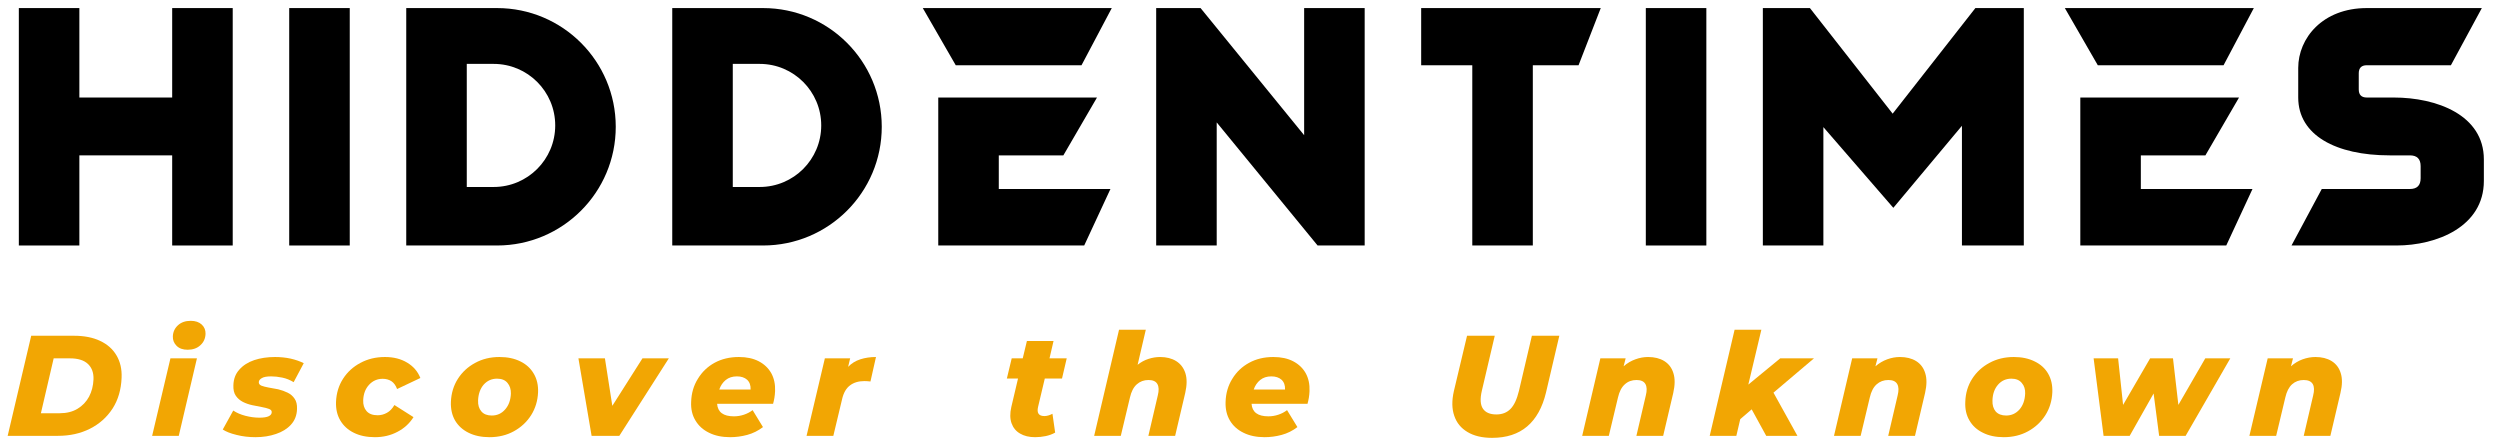
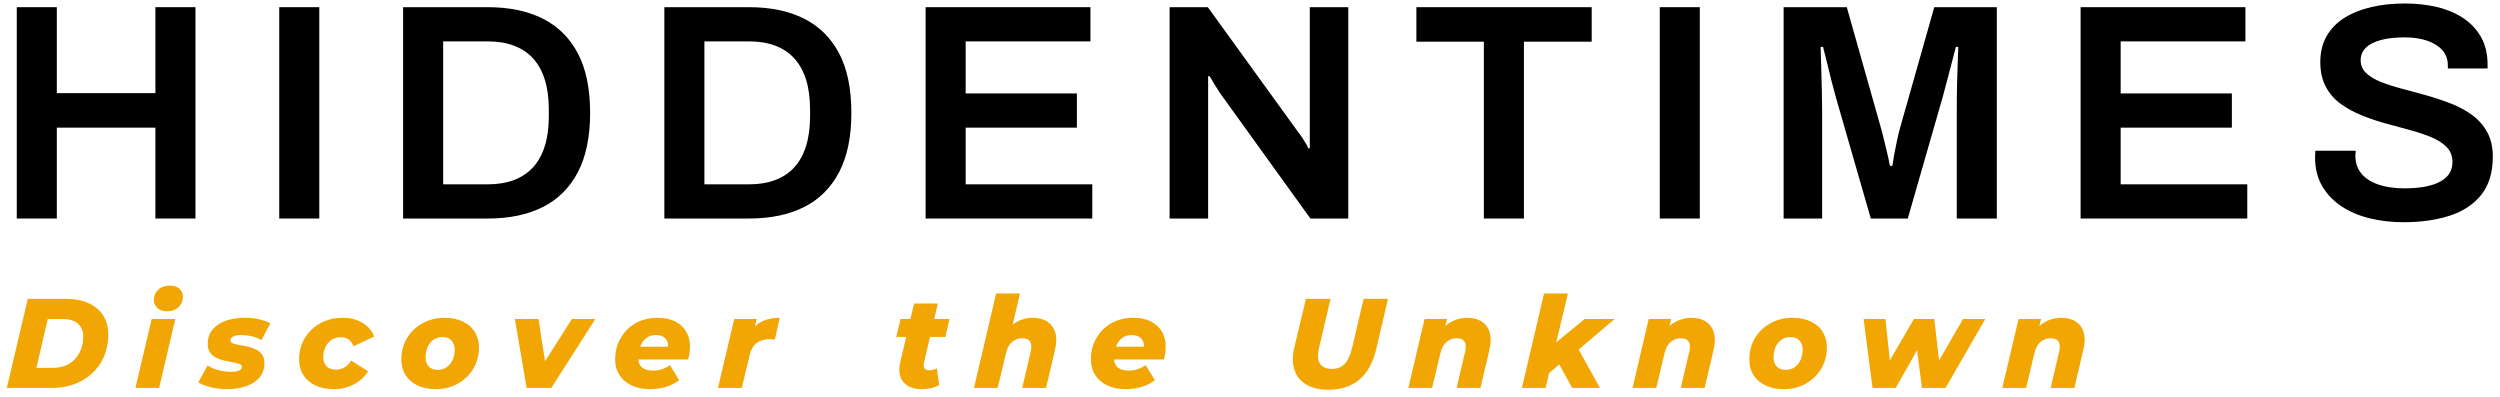
- <svg xmlns="http://www.w3.org/2000/svg" viewBox="512.5 89.5 1858.5 331.5" role="img" aria-label="HiddenTimes" class="ht-logo" part="svg">
+ <svg xmlns="http://www.w3.org/2000/svg" viewBox="512.5 89.5 2087.86 331.5" role="img" aria-label="HiddenTimes" class="ht-logo" part="svg">
  <g class="ht-wordmark" part="wordmark" fill="#000000">
-     <path class="ht-letter" part="letter" style="--i:0" fill-rule="evenodd" d="M526.5 95.5H571.5V162H640.5V95.5H685.5V272H640.5V205H571.5V272H526.5Z" />
-     <path class="ht-letter" part="letter" style="--i:1" fill-rule="evenodd" d="M727.5 95.5H772.5V272H727.5Z" />
-     <path class="ht-letter" part="letter" style="--i:2" fill-rule="evenodd" d="M814.5 95.5H882A88.25 88.25 0 0 1 882 272H814.5ZM859.5 137H879.5A45.75 45.75 0 0 1 879.5 228.5H859.5Z" />
-     <path class="ht-letter" part="letter" style="--i:3" fill-rule="evenodd" d="M1012.25 95.5H1079.75A88.25 88.25 0 0 1 1079.75 272H1012.25ZM1057.25 137H1077.25A45.75 45.75 0 0 1 1077.25 228.5H1057.25Z" />
-     <path class="ht-letter" part="letter" style="--i:4" fill-rule="evenodd" d="M1198.5 95.5H1339L1316.5 138H1223ZM1210 162H1328L1303 205H1255V230H1338L1318.5 272H1210Z" />
-     <path class="ht-letter" part="letter" style="--i:5" fill-rule="evenodd" d="M1372 95.5H1405L1482 190V95.5H1527V272H1492L1417 180.5V272H1372Z" />
-     <path class="ht-letter" part="letter" style="--i:6" fill-rule="evenodd" d="M1569 95.5H1702.5L1686 138H1652V272H1607V138H1569Z" />
-     <path class="ht-letter" part="letter" style="--i:7" fill-rule="evenodd" d="M1736 95.5H1781V272H1736Z" />
-     <path class="ht-letter" part="letter" style="--i:8" fill-rule="evenodd" d="M1823 95.5H1858L1919.5 174L1981 95.5H2017V272H1971V183L1920 244L1868 184V272H1823Z" />
-     <path class="ht-letter" part="letter" style="--i:9" fill-rule="evenodd" d="M2047.5 95.5H2188L2165.5 138H2072ZM2059 162H2177L2152 205H2104V230H2187L2167.5 272H2059Z" />
-     <path class="ht-letter" part="letter" style="--i:10" fill-rule="evenodd" d="M2272 95.5H2357.5L2334.5 138H2272Q2266 138 2266 144V156Q2266 162 2272 162H2292C2324 162 2359 175 2359 208V224C2359 258 2324 272 2294 272H2216L2238.5 230H2304Q2312 230 2312 222V213Q2312 205 2304 205H2289C2249 205 2221 190 2221 162V140C2221 118 2239 95.5 2272 95.5Z" />
+     <path class="ht-letter" part="letter" style="--i:0" fill-rule="evenodd" d="M559.95 272L526.5 272L526.5 95.5L559.95 95.5L559.95 167.28L642.28 167.28L642.28 95.5L675.73 95.5L675.73 272L642.28 272L642.28 196.1L559.95 196.1L559.95 272Z" />
+     <path class="ht-letter" part="letter" style="--i:1" fill-rule="evenodd" d="M779.16 272L745.71 272L745.71 95.5L779.16 95.5L779.16 272Z" />
+     <path class="ht-letter" part="letter" style="--i:2" fill-rule="evenodd" d="M919.91 272L849.15 272L849.15 95.5L919.91 95.5Q946.67 95.5 965.71 105.02Q984.75 114.54 995.04 133.96Q1005.33 153.39 1005.33 183.75L1005.33 183.75Q1005.33 213.85 995.04 233.41Q984.75 252.96 965.71 262.48Q946.67 272 919.91 272L919.91 272ZM882.6 124.06L882.6 243.44L919.91 243.44Q932.26 243.44 941.78 239.84Q951.3 236.24 957.73 229.16Q964.16 222.09 967.51 211.41Q970.85 200.73 970.85 186.58L970.85 186.58L970.85 181.18Q970.85 166.77 967.51 156.09Q964.16 145.41 957.73 138.34Q951.3 131.26 941.78 127.66Q932.26 124.06 919.91 124.06L919.91 124.06L882.6 124.06Z" />
+     <path class="ht-letter" part="letter" style="--i:3" fill-rule="evenodd" d="M1138.09 272L1067.33 272L1067.33 95.5L1138.09 95.5Q1164.85 95.5 1183.89 105.02Q1202.93 114.54 1213.22 133.96Q1223.51 153.39 1223.51 183.75L1223.51 183.75Q1223.51 213.85 1213.22 233.41Q1202.93 252.96 1183.89 262.48Q1164.85 272 1138.09 272L1138.09 272ZM1100.78 124.06L1100.78 243.44L1138.09 243.44Q1150.44 243.44 1159.96 239.84Q1169.48 236.24 1175.91 229.16Q1182.34 222.09 1185.69 211.41Q1189.03 200.73 1189.03 186.58L1189.03 186.58L1189.03 181.18Q1189.03 166.77 1185.69 156.09Q1182.34 145.41 1175.91 138.34Q1169.48 131.26 1159.96 127.66Q1150.44 124.06 1138.09 124.06L1138.09 124.06L1100.78 124.06Z" />
+     <path class="ht-letter" part="letter" style="--i:4" fill-rule="evenodd" d="M1424.72 272L1285.52 272L1285.52 95.5L1423.17 95.5L1423.17 124.06L1318.97 124.06L1318.97 167.54L1411.85 167.54L1411.85 196.1L1318.97 196.1L1318.97 243.44L1424.72 243.44L1424.72 272Z" />
+     <path class="ht-letter" part="letter" style="--i:5" fill-rule="evenodd" d="M1521.46 272L1489.29 272L1489.29 95.5L1521.2 95.5L1596.58 199.7Q1597.87 201.25 1599.67 203.95Q1601.47 206.65 1603.02 209.22Q1604.56 211.79 1605.07 213.34L1605.07 213.34L1606.36 213.34Q1606.36 209.74 1606.36 206.39Q1606.36 203.05 1606.36 199.7L1606.36 199.7L1606.36 95.5L1638.52 95.5L1638.52 272L1606.87 272L1531.23 167.03Q1529.17 163.94 1526.47 159.44Q1523.77 154.93 1522.74 153.13L1522.74 153.13L1521.46 153.13Q1521.46 156.48 1521.46 159.95Q1521.46 163.42 1521.46 167.03L1521.46 167.03L1521.46 272Z" />
+     <path class="ht-letter" part="letter" style="--i:6" fill-rule="evenodd" d="M1785.19 272L1751.74 272L1751.74 124.32L1695.39 124.32L1695.39 95.5L1841.79 95.5L1841.79 124.32L1785.19 124.32L1785.19 272Z" />
+     <path class="ht-letter" part="letter" style="--i:7" fill-rule="evenodd" d="M1932.09 272L1898.64 272L1898.64 95.5L1932.09 95.5L1932.09 272Z" />
+     <path class="ht-letter" part="letter" style="--i:8" fill-rule="evenodd" d="M2034.25 272L2002.08 272L2002.08 95.5L2054.83 95.5L2082.62 193.78Q2084.16 198.93 2085.7 205.36Q2087.25 211.79 2088.66 217.71Q2090.08 223.63 2090.85 228L2090.85 228L2092.91 228Q2093.42 224.14 2094.45 218.48Q2095.48 212.82 2096.89 206.26Q2098.31 199.7 2100.11 193.53L2100.11 193.53L2127.9 95.5L2180.13 95.5L2180.13 272L2146.68 272L2146.68 182.72Q2146.68 170.89 2146.94 159.05Q2147.19 147.22 2147.58 138.72Q2147.97 130.23 2147.97 128.69L2147.97 128.69L2145.91 128.69Q2145.39 131.01 2143.34 138.72Q2141.28 146.44 2138.96 155.45Q2136.65 164.45 2134.84 170.89L2134.84 170.89L2105.77 272L2074.9 272L2045.82 171.14Q2044.28 165.74 2042.35 158.15Q2040.42 150.56 2038.49 142.58Q2036.56 134.61 2035.02 128.69L2035.02 128.69L2032.96 128.69Q2033.22 135.64 2033.47 145.29Q2033.73 154.93 2033.99 164.84Q2034.25 174.74 2034.25 182.72L2034.25 182.72L2034.25 272Z" />
+     <path class="ht-letter" part="letter" style="--i:9" fill-rule="evenodd" d="M2389.3 272L2250.1 272L2250.1 95.5L2387.75 95.5L2387.75 124.06L2283.55 124.06L2283.55 167.54L2376.43 167.54L2376.43 196.1L2283.55 196.1L2283.55 243.44L2389.3 243.44L2389.3 272Z" />
+     <path class="ht-letter" part="letter" style="--i:10" fill-rule="evenodd" d="M2519.75 275.09L2519.75 275.09Q2505.08 275.09 2491.71 271.87Q2478.33 268.66 2468.03 261.84Q2457.74 255.02 2451.83 244.86Q2445.91 234.69 2445.91 220.8L2445.91 220.8Q2445.91 219.26 2446.04 217.71Q2446.17 216.17 2446.17 215.4L2446.17 215.4L2479.87 215.4Q2479.87 215.91 2479.74 217.33Q2479.61 218.74 2479.61 219.77L2479.61 219.77Q2479.61 228.26 2484.5 234.31Q2489.39 240.35 2498.65 243.57Q2507.91 246.79 2520.52 246.79L2520.52 246.79Q2529.01 246.79 2535.57 245.76Q2542.13 244.73 2546.89 242.8Q2551.65 240.87 2554.74 238.17Q2557.83 235.47 2559.24 232.12Q2560.66 228.78 2560.66 224.92L2560.66 224.92Q2560.66 217.45 2556.03 212.57Q2551.4 207.68 2543.55 204.33Q2535.7 200.99 2525.8 198.29Q2515.89 195.59 2505.47 192.76Q2495.05 189.92 2485.14 185.94Q2475.24 181.95 2467.39 176.29Q2459.54 170.63 2454.91 162.01Q2450.28 153.39 2450.28 141.3L2450.28 141.3Q2450.28 128.95 2455.56 119.69Q2460.83 110.42 2470.48 104.38Q2480.13 98.33 2492.99 95.37Q2505.86 92.41 2521.04 92.41L2521.04 92.41Q2535.19 92.41 2547.67 95.37Q2560.14 98.33 2569.66 104.63Q2579.18 110.94 2584.59 120.59Q2589.99 130.23 2589.99 143.61L2589.99 143.61L2589.99 146.7L2556.8 146.7L2556.8 144.13Q2556.8 136.67 2552.3 131.52Q2547.79 126.37 2539.69 123.54Q2531.59 120.71 2520.78 120.71L2520.78 120.71Q2509.2 120.71 2500.97 122.9Q2492.73 125.09 2488.36 129.33Q2483.99 133.58 2483.99 139.75L2483.99 139.75Q2483.99 146.19 2488.62 150.56Q2493.25 154.93 2501.1 158.02Q2508.94 161.11 2518.85 163.68Q2528.75 166.25 2539.18 169.21Q2549.6 172.17 2559.5 176.03Q2569.41 179.89 2577.25 185.68Q2585.1 191.47 2589.73 199.96Q2594.36 208.45 2594.36 220.28L2594.36 220.28Q2594.36 240.1 2584.72 252.19Q2575.07 264.28 2558.21 269.68Q2541.36 275.09 2519.75 275.09Z" />
  </g>
  <g class="ht-tagline" part="tagline" fill="#F2A603">
    <path class="ht-tagline-letter" part="tagline-letter" style="--i:0" d="M555.6 413.5L518.2 413.5L535.7 339.1L567.5 339.1Q578.9 339.1 586.9 342.9Q595 346.7 599.1 353.7Q603.3 360.8 602.9 370.3L602.9 370.3Q602.4 383.5 596.2 393.2Q589.9 402.9 579.4 408.2Q568.9 413.5 555.6 413.5L555.6 413.5ZM552.4 355.9L542.9 396.7L556.9 396.7Q564.6 396.7 570.1 393.4Q575.6 390.1 578.7 384.4Q581.7 378.7 582 371.6L582 371.6Q582.3 364.2 577.8 360Q573.4 355.9 564.5 355.9L564.5 355.9L552.4 355.9Z" />
    <path class="ht-tagline-letter" part="tagline-letter" style="--i:1" d="M645.4 413.5L625.6 413.5L639.2 355.9L658.9 355.9L645.4 413.5ZM652 349.5L652 349.5Q646.7 349.5 643.8 346.6Q640.8 343.6 641 339.5L641 339.5Q641.2 334.6 644.8 331.3Q648.4 328 654.3 328L654.3 328Q659.5 328 662.5 330.8Q665.4 333.5 665.3 337.7L665.3 337.7Q665.1 342.9 661.4 346.2Q657.8 349.5 652 349.5Z" />
    <path class="ht-tagline-letter" part="tagline-letter" style="--i:2" d="M702.4 414.5L702.4 414.5Q694.9 414.5 688.3 412.8Q681.7 411.2 678.1 408.8L678.1 408.8L685.9 394.7Q689.6 397.2 694.9 398.6Q700.3 400 705.3 400L705.3 400Q710.1 400 712.3 398.9Q714.5 397.8 714.5 395.9L714.5 395.9Q714.6 394.3 712.5 393.5Q710.4 392.7 707.1 392.1Q703.7 391.5 700 390.7Q696.3 389.9 693.1 388.3Q689.8 386.6 687.8 383.7Q685.8 380.8 686 375.9L686 375.9Q686.2 368.9 690.4 364.3Q694.5 359.6 701.5 357.2Q708.4 354.9 717 354.9L717 354.9Q723 354.9 728.6 356.1Q734.2 357.4 738.3 359.5L738.3 359.5L730.8 373.6Q726.7 371.1 722.3 370.2Q717.9 369.3 714.1 369.3L714.1 369.3Q709.2 369.3 707.1 370.6Q704.9 371.9 704.9 373.6L704.9 373.6Q704.8 375.3 706.8 376.2Q708.9 377 712.2 377.6Q715.5 378.1 719.3 378.9Q723 379.8 726.3 381.4Q729.6 383 731.5 385.9Q733.5 388.7 733.3 393.6L733.3 393.6Q733.1 400.5 728.8 405.2Q724.6 409.8 717.7 412.1Q710.8 414.5 702.4 414.5Z" />
    <path class="ht-tagline-letter" part="tagline-letter" style="--i:3" d="M791.2 414.5L791.2 414.5Q782.1 414.5 775.5 411.2Q769 408 765.5 402.1Q762 396.2 762.3 388.2L762.3 388.2Q762.7 378.6 767.5 371.1Q772.3 363.6 780.4 359.3Q788.5 354.9 798.7 354.9L798.7 354.9Q808.3 354.9 815.2 359.1Q822.1 363.2 825 370.5L825 370.5L807.7 378.7Q806.2 374.7 803.5 372.9Q800.7 371.1 797 371.1L797 371.1Q791 371.1 786.9 375.5Q782.8 379.9 782.5 387L782.5 387Q782.3 392 785 395.1Q787.7 398.2 793.2 398.2L793.2 398.2Q796.9 398.2 800.1 396.4Q803.3 394.7 805.7 390.6L805.7 390.6L819.9 399.6Q815.5 406.6 808 410.5Q800.5 414.5 791.2 414.5Z" />
    <path class="ht-tagline-letter" part="tagline-letter" style="--i:4" d="M876.4 414.5L876.4 414.5Q867.4 414.5 860.8 411.2Q854.3 408 850.8 402.1Q847.4 396.2 847.7 388.2L847.7 388.2Q848.1 378.6 852.9 371.1Q857.7 363.6 865.7 359.3Q873.7 354.9 883.8 354.9L883.8 354.9Q892.8 354.9 899.4 358.2Q905.9 361.4 909.3 367.3Q912.8 373.2 912.5 381.1L912.5 381.1Q912.1 390.6 907.3 398.2Q902.5 405.7 894.5 410.1Q886.5 414.5 876.4 414.5ZM878.1 398.4L878.1 398.4Q884.1 398.4 888 393.9Q892 389.4 892.3 382.1L892.3 382.1Q892.4 377.3 889.8 374.2Q887.2 371 882 371L882 371Q876.1 371 872.1 375.4Q868.2 379.9 867.9 387.2L867.9 387.2Q867.7 392.3 870.4 395.4Q873 398.4 878.1 398.4Z" />
    <path class="ht-tagline-letter" part="tagline-letter" style="--i:5" d="M972.9 413.5L952.3 413.5L942.5 355.9L962.2 355.9L967.7 391.2L990.1 355.9L1009.7 355.9L972.9 413.5Z" />
    <path class="ht-tagline-letter" part="tagline-letter" style="--i:6" d="M1055.3 414.5L1055.3 414.5Q1046.2 414.5 1039.6 411.2Q1033 408 1029.5 402.1Q1025.9 396.2 1026.3 388.2L1026.3 388.2Q1026.6 378.6 1031.3 371.1Q1035.9 363.5 1043.7 359.2Q1051.6 354.9 1061.8 354.9L1061.8 354.9Q1070.5 354.9 1076.6 358.1Q1082.7 361.3 1085.9 367Q1089 372.7 1088.7 380.2L1088.7 380.2Q1088.6 382.8 1088.2 385.2Q1087.8 387.6 1087.2 389.7L1087.2 389.7L1045.6 389.7Q1046.3 399 1058.1 399L1058.1 399Q1061.9 399 1065.5 397.8Q1069.1 396.6 1072 394.4L1072 394.4L1079.7 407Q1074.3 411.1 1068 412.8Q1061.7 414.5 1055.3 414.5ZM1047.2 379.1L1047.2 379.1L1070.5 379.1Q1070.7 374.4 1067.9 371.8Q1065.1 369.3 1060.3 369.3L1060.3 369.3Q1055.3 369.3 1052 372Q1048.7 374.7 1047.2 379.1Z" />
    <path class="ht-tagline-letter" part="tagline-letter" style="--i:7" d="M1132 413.5L1112.1 413.5L1125.7 355.9L1144.5 355.9L1143 362.2Q1146.8 358.3 1152.1 356.6Q1157.4 354.9 1163.7 354.9L1163.7 354.9L1159.6 373.1Q1157.2 372.8 1155.1 372.8L1155.1 372.8Q1148.6 372.8 1144.4 376Q1140.1 379.2 1138.5 386.3L1138.5 386.3L1132 413.5Z" />
    <path class="ht-tagline-letter" part="tagline-letter" style="--i:8" d="M1282 414.5L1282 414.5Q1275.3 414.5 1270.8 411.8Q1266.3 409.2 1264.5 404.2Q1262.7 399.2 1264.3 392.1L1264.3 392.1L1269.3 370.9L1261 370.9L1264.6 355.9L1272.8 355.9L1275.9 343L1295.7 343L1292.7 355.9L1305.5 355.9L1302 370.9L1289.2 370.9L1284.2 392Q1282.6 398.8 1288.9 398.8L1288.9 398.8Q1291.7 398.8 1294.9 397.1L1294.9 397.1L1296.9 411.1Q1293.7 412.9 1289.8 413.7Q1285.9 414.5 1282 414.5Z" />
    <path class="ht-tagline-letter" part="tagline-letter" style="--i:9" d="M1374.9 354.9L1374.9 354.9Q1381.9 354.9 1386.8 357.9Q1391.8 361 1393.7 366.9Q1395.6 372.8 1393.6 381.6L1393.6 381.6L1386.1 413.5L1366.2 413.5L1373.2 383.5Q1374.6 378 1372.9 375Q1371.2 372 1366.3 372L1366.3 372Q1361.2 372 1357.6 375.2Q1354 378.4 1352.5 385L1352.5 385L1345.7 413.5L1325.9 413.5L1344.4 334.6L1364.3 334.6L1358.2 360.7Q1361.9 357.7 1366.3 356.3Q1370.6 354.9 1374.9 354.9Z" />
    <path class="ht-tagline-letter" part="tagline-letter" style="--i:10" d="M1452.6 414.5L1452.6 414.5Q1443.5 414.5 1436.9 411.2Q1430.3 408 1426.8 402.1Q1423.3 396.2 1423.6 388.2L1423.6 388.2Q1423.9 378.6 1428.6 371.1Q1433.2 363.5 1441.1 359.2Q1448.9 354.9 1459.1 354.9L1459.1 354.9Q1467.8 354.9 1473.9 358.1Q1480 361.3 1483.2 367Q1486.3 372.7 1486 380.2L1486 380.2Q1485.9 382.8 1485.5 385.2Q1485.1 387.6 1484.5 389.7L1484.5 389.7L1442.9 389.7Q1443.6 399 1455.4 399L1455.4 399Q1459.2 399 1462.8 397.8Q1466.4 396.6 1469.3 394.4L1469.3 394.4L1477 407Q1471.6 411.1 1465.3 412.8Q1459 414.5 1452.6 414.5ZM1444.5 379.1L1444.5 379.1L1467.8 379.1Q1468 374.4 1465.2 371.8Q1462.4 369.3 1457.6 369.3L1457.6 369.3Q1452.6 369.3 1449.3 372Q1446 374.7 1444.5 379.1Z" />
    <path class="ht-tagline-letter" part="tagline-letter" style="--i:11" d="M1621.7 415L1621.7 415Q1610.7 415 1603.5 410.7Q1596.2 406.4 1593.6 398.6Q1590.9 390.9 1593.3 380.3L1593.3 380.3L1603.1 339.1L1623.7 339.1L1614.1 380Q1612 389 1614.9 393.3Q1617.8 397.6 1624.9 397.6L1624.9 397.6Q1631.4 397.6 1635.4 393.5Q1639.4 389.5 1641.7 380L1641.7 380L1651.3 339.1L1671.7 339.1L1661.8 381.3Q1657.8 398 1647.8 406.5Q1637.8 415 1621.7 415Z" />
    <path class="ht-tagline-letter" part="tagline-letter" style="--i:12" d="M1737.7 354.9L1737.7 354.9Q1744.8 354.9 1749.7 357.9Q1754.7 361 1756.5 366.9Q1758.4 372.8 1756.4 381.6L1756.4 381.6L1748.9 413.5L1729 413.5L1736 383.5Q1737.4 378 1735.7 375Q1734 372 1729.1 372L1729.1 372Q1723.9 372 1720.4 375.2Q1716.8 378.4 1715.3 385L1715.3 385L1708.5 413.5L1688.7 413.5L1702.2 355.9L1721 355.9L1719.5 361.8Q1723.5 358.3 1728.3 356.6Q1733 354.9 1737.7 354.9Z" />
    <path class="ht-tagline-letter" part="tagline-letter" style="--i:13" d="M1803.3 413.5L1783.5 413.5L1802 334.6L1821.9 334.6L1812.2 375.4L1835.9 355.9L1861 355.9L1830.9 381.4L1848.7 413.5L1825.5 413.5L1814.7 393.8L1806.2 401.1L1803.3 413.5Z" />
    <path class="ht-tagline-letter" part="tagline-letter" style="--i:14" d="M1924.9 354.9L1924.9 354.9Q1932 354.9 1936.9 357.9Q1941.9 361 1943.7 366.9Q1945.6 372.8 1943.6 381.6L1943.6 381.6L1936.1 413.5L1916.2 413.5L1923.2 383.5Q1924.6 378 1922.9 375Q1921.2 372 1916.3 372L1916.3 372Q1911.2 372 1907.6 375.2Q1904 378.4 1902.5 385L1902.5 385L1895.7 413.5L1875.9 413.5L1889.4 355.9L1908.2 355.9L1906.7 361.8Q1910.8 358.3 1915.5 356.6Q1920.2 354.9 1924.9 354.9Z" />
    <path class="ht-tagline-letter" part="tagline-letter" style="--i:15" d="M2002.1 414.5L2002.1 414.5Q1993.1 414.5 1986.6 411.2Q1980 408 1976.6 402.1Q1973.1 396.2 1973.5 388.2L1973.5 388.2Q1973.8 378.6 1978.6 371.1Q1983.4 363.6 1991.4 359.3Q1999.4 354.9 2009.6 354.9L2009.6 354.9Q2018.5 354.9 2025.1 358.2Q2031.7 361.4 2035.1 367.3Q2038.5 373.2 2038.2 381.1L2038.2 381.1Q2037.8 390.6 2033 398.2Q2028.2 405.7 2020.2 410.1Q2012.2 414.5 2002.1 414.5ZM2003.9 398.4L2003.9 398.4Q2009.8 398.4 2013.8 393.9Q2017.7 389.4 2018 382.1L2018 382.1Q2018.2 377.3 2015.5 374.2Q2012.9 371 2007.8 371L2007.8 371Q2001.8 371 1997.9 375.4Q1993.9 379.9 1993.7 387.2L1993.7 387.2Q1993.5 392.3 1996.1 395.4Q1998.8 398.4 2003.9 398.4Z" />
    <path class="ht-tagline-letter" part="tagline-letter" style="--i:16" d="M2095.7 413.5L2076.3 413.5L2068.9 355.9L2087.1 355.9L2090.8 390.5L2110.9 355.9L2127.9 355.9L2131.9 390.5L2151.9 355.9L2170.5 355.9L2137.3 413.5L2117.6 413.5L2113.5 382L2095.7 413.5Z" />
    <path class="ht-tagline-letter" part="tagline-letter" style="--i:17" d="M2233.8 354.9L2233.8 354.9Q2240.9 354.9 2245.8 357.9Q2250.8 361 2252.6 366.9Q2254.5 372.8 2252.4 381.6L2252.4 381.6L2244.9 413.5L2225.1 413.5L2232.1 383.5Q2233.5 378 2231.8 375Q2230 372 2225.1 372L2225.1 372Q2220 372 2216.4 375.2Q2212.9 378.4 2211.4 385L2211.4 385L2204.6 413.5L2184.7 413.5L2198.3 355.9L2217.1 355.9L2215.6 361.8Q2219.6 358.3 2224.3 356.6Q2229.1 354.9 2233.8 354.9Z" />
  </g>
</svg>
